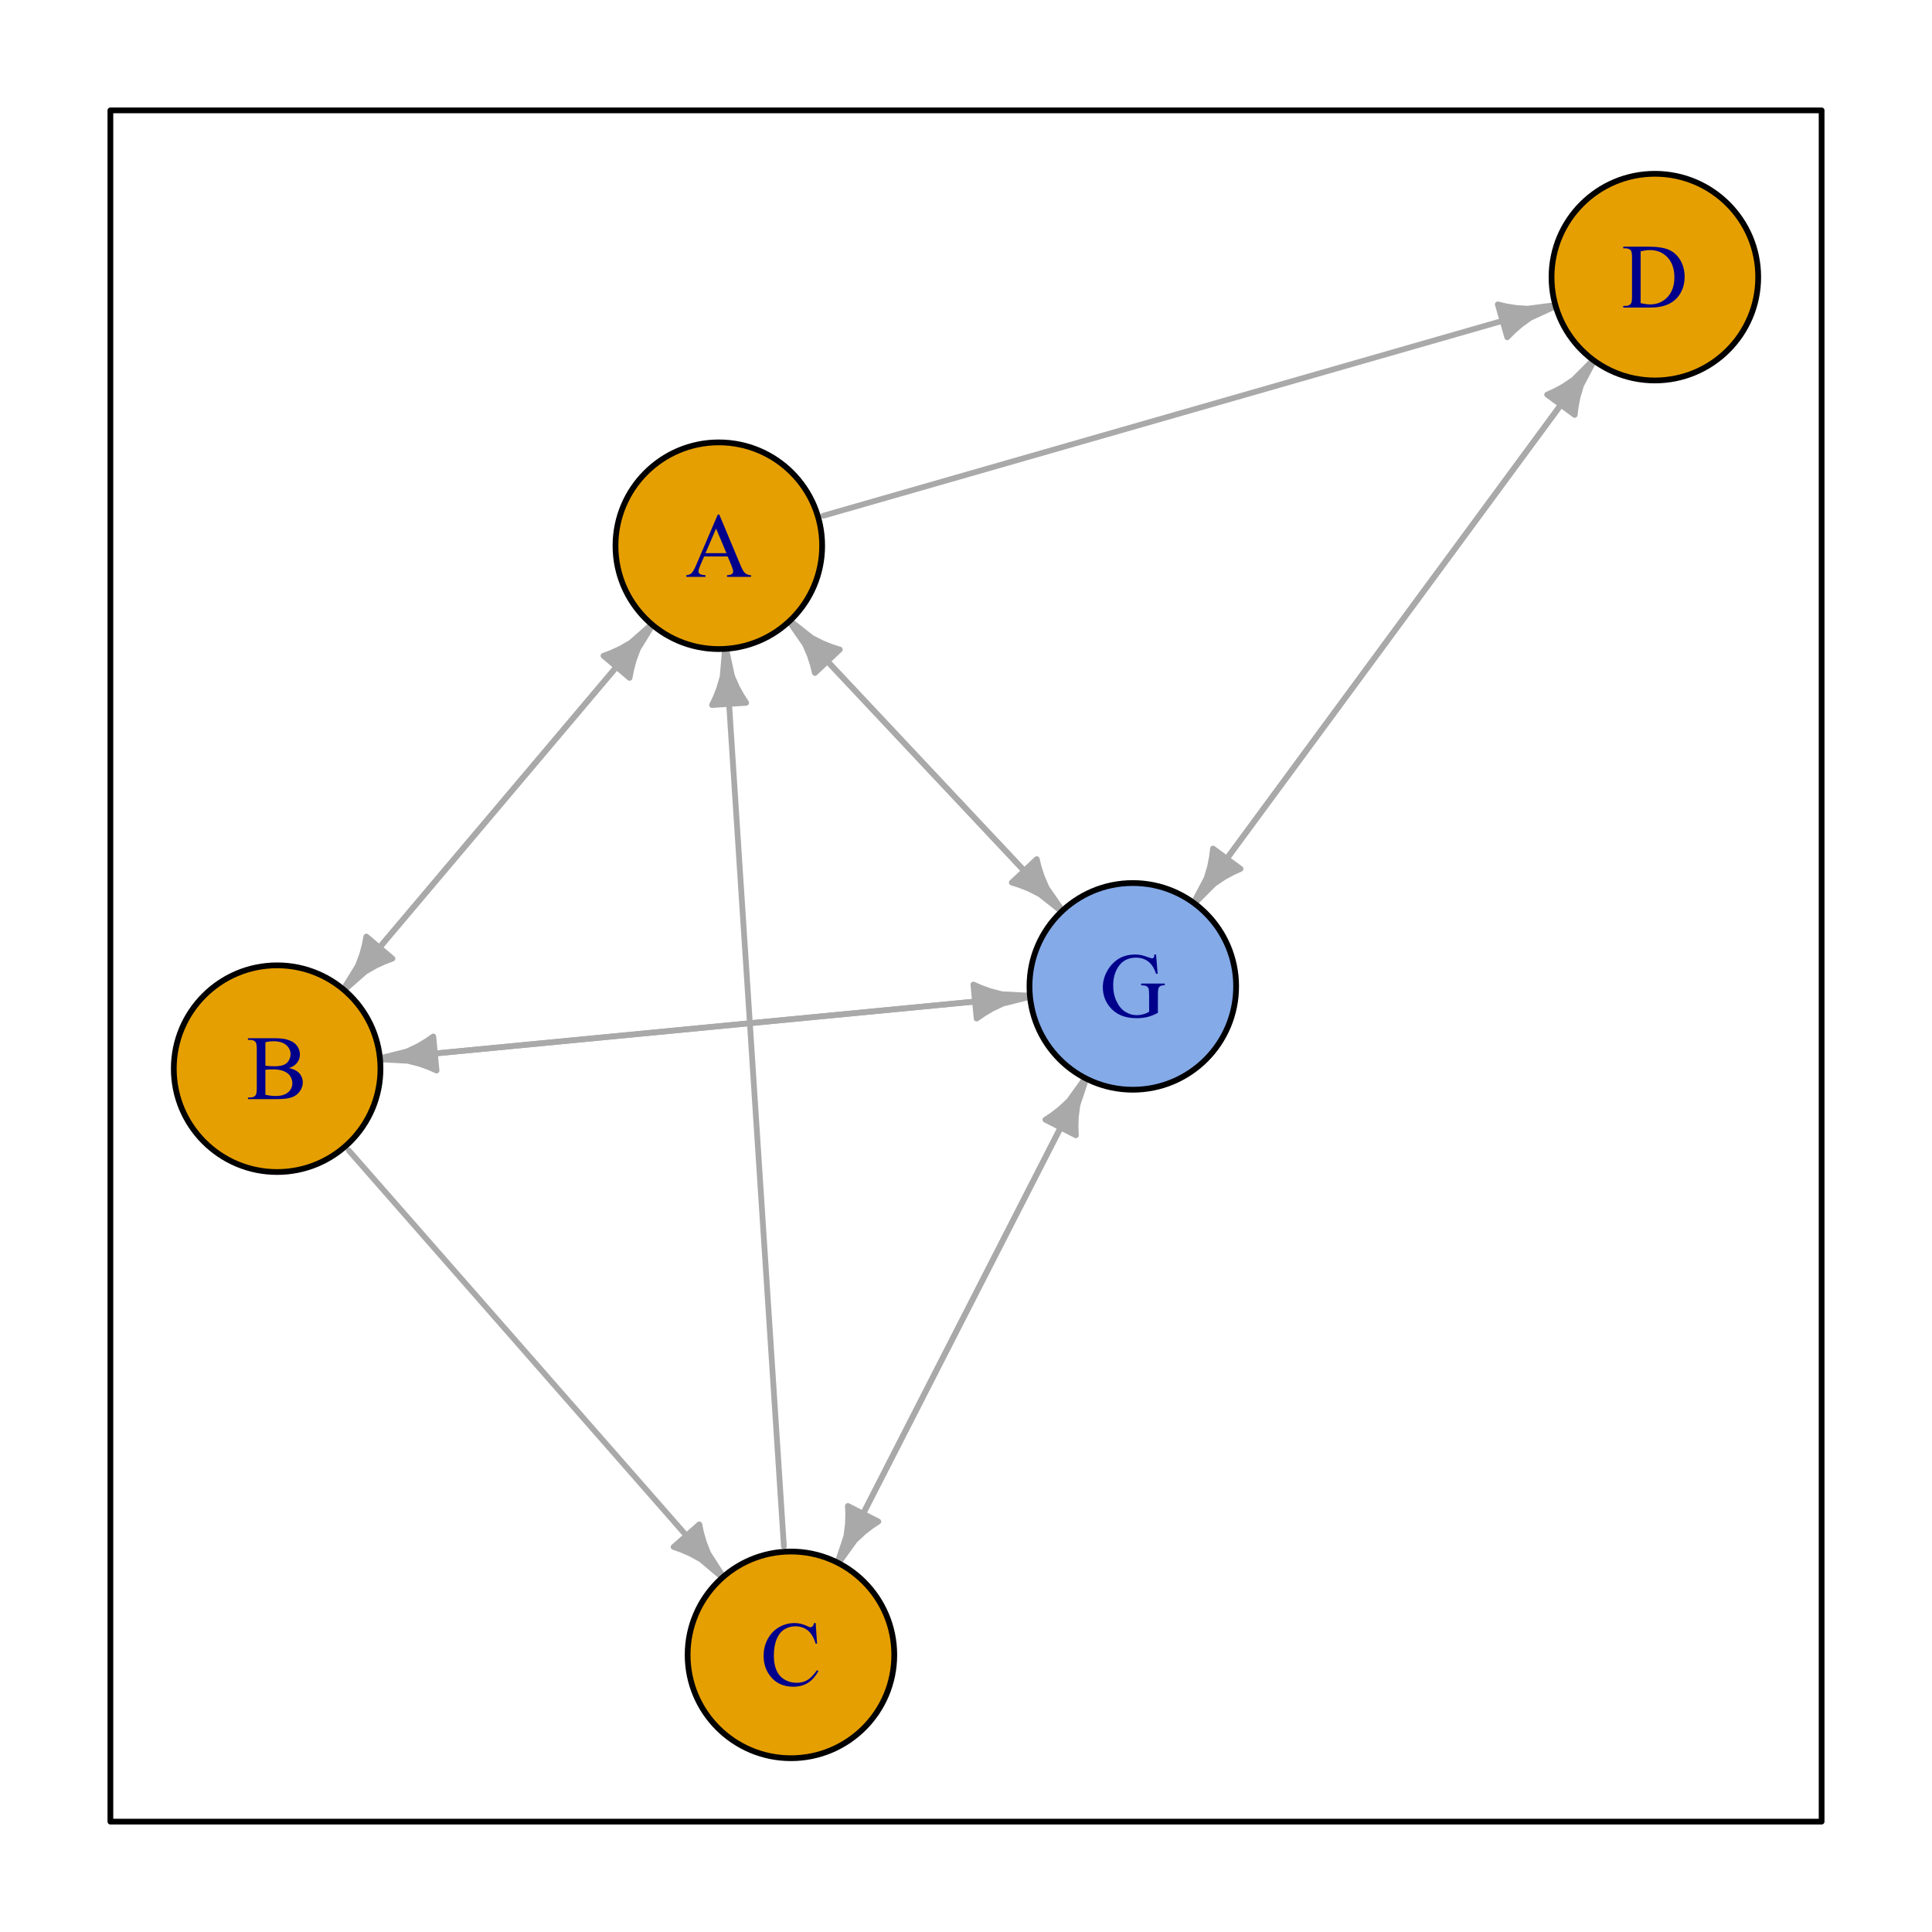
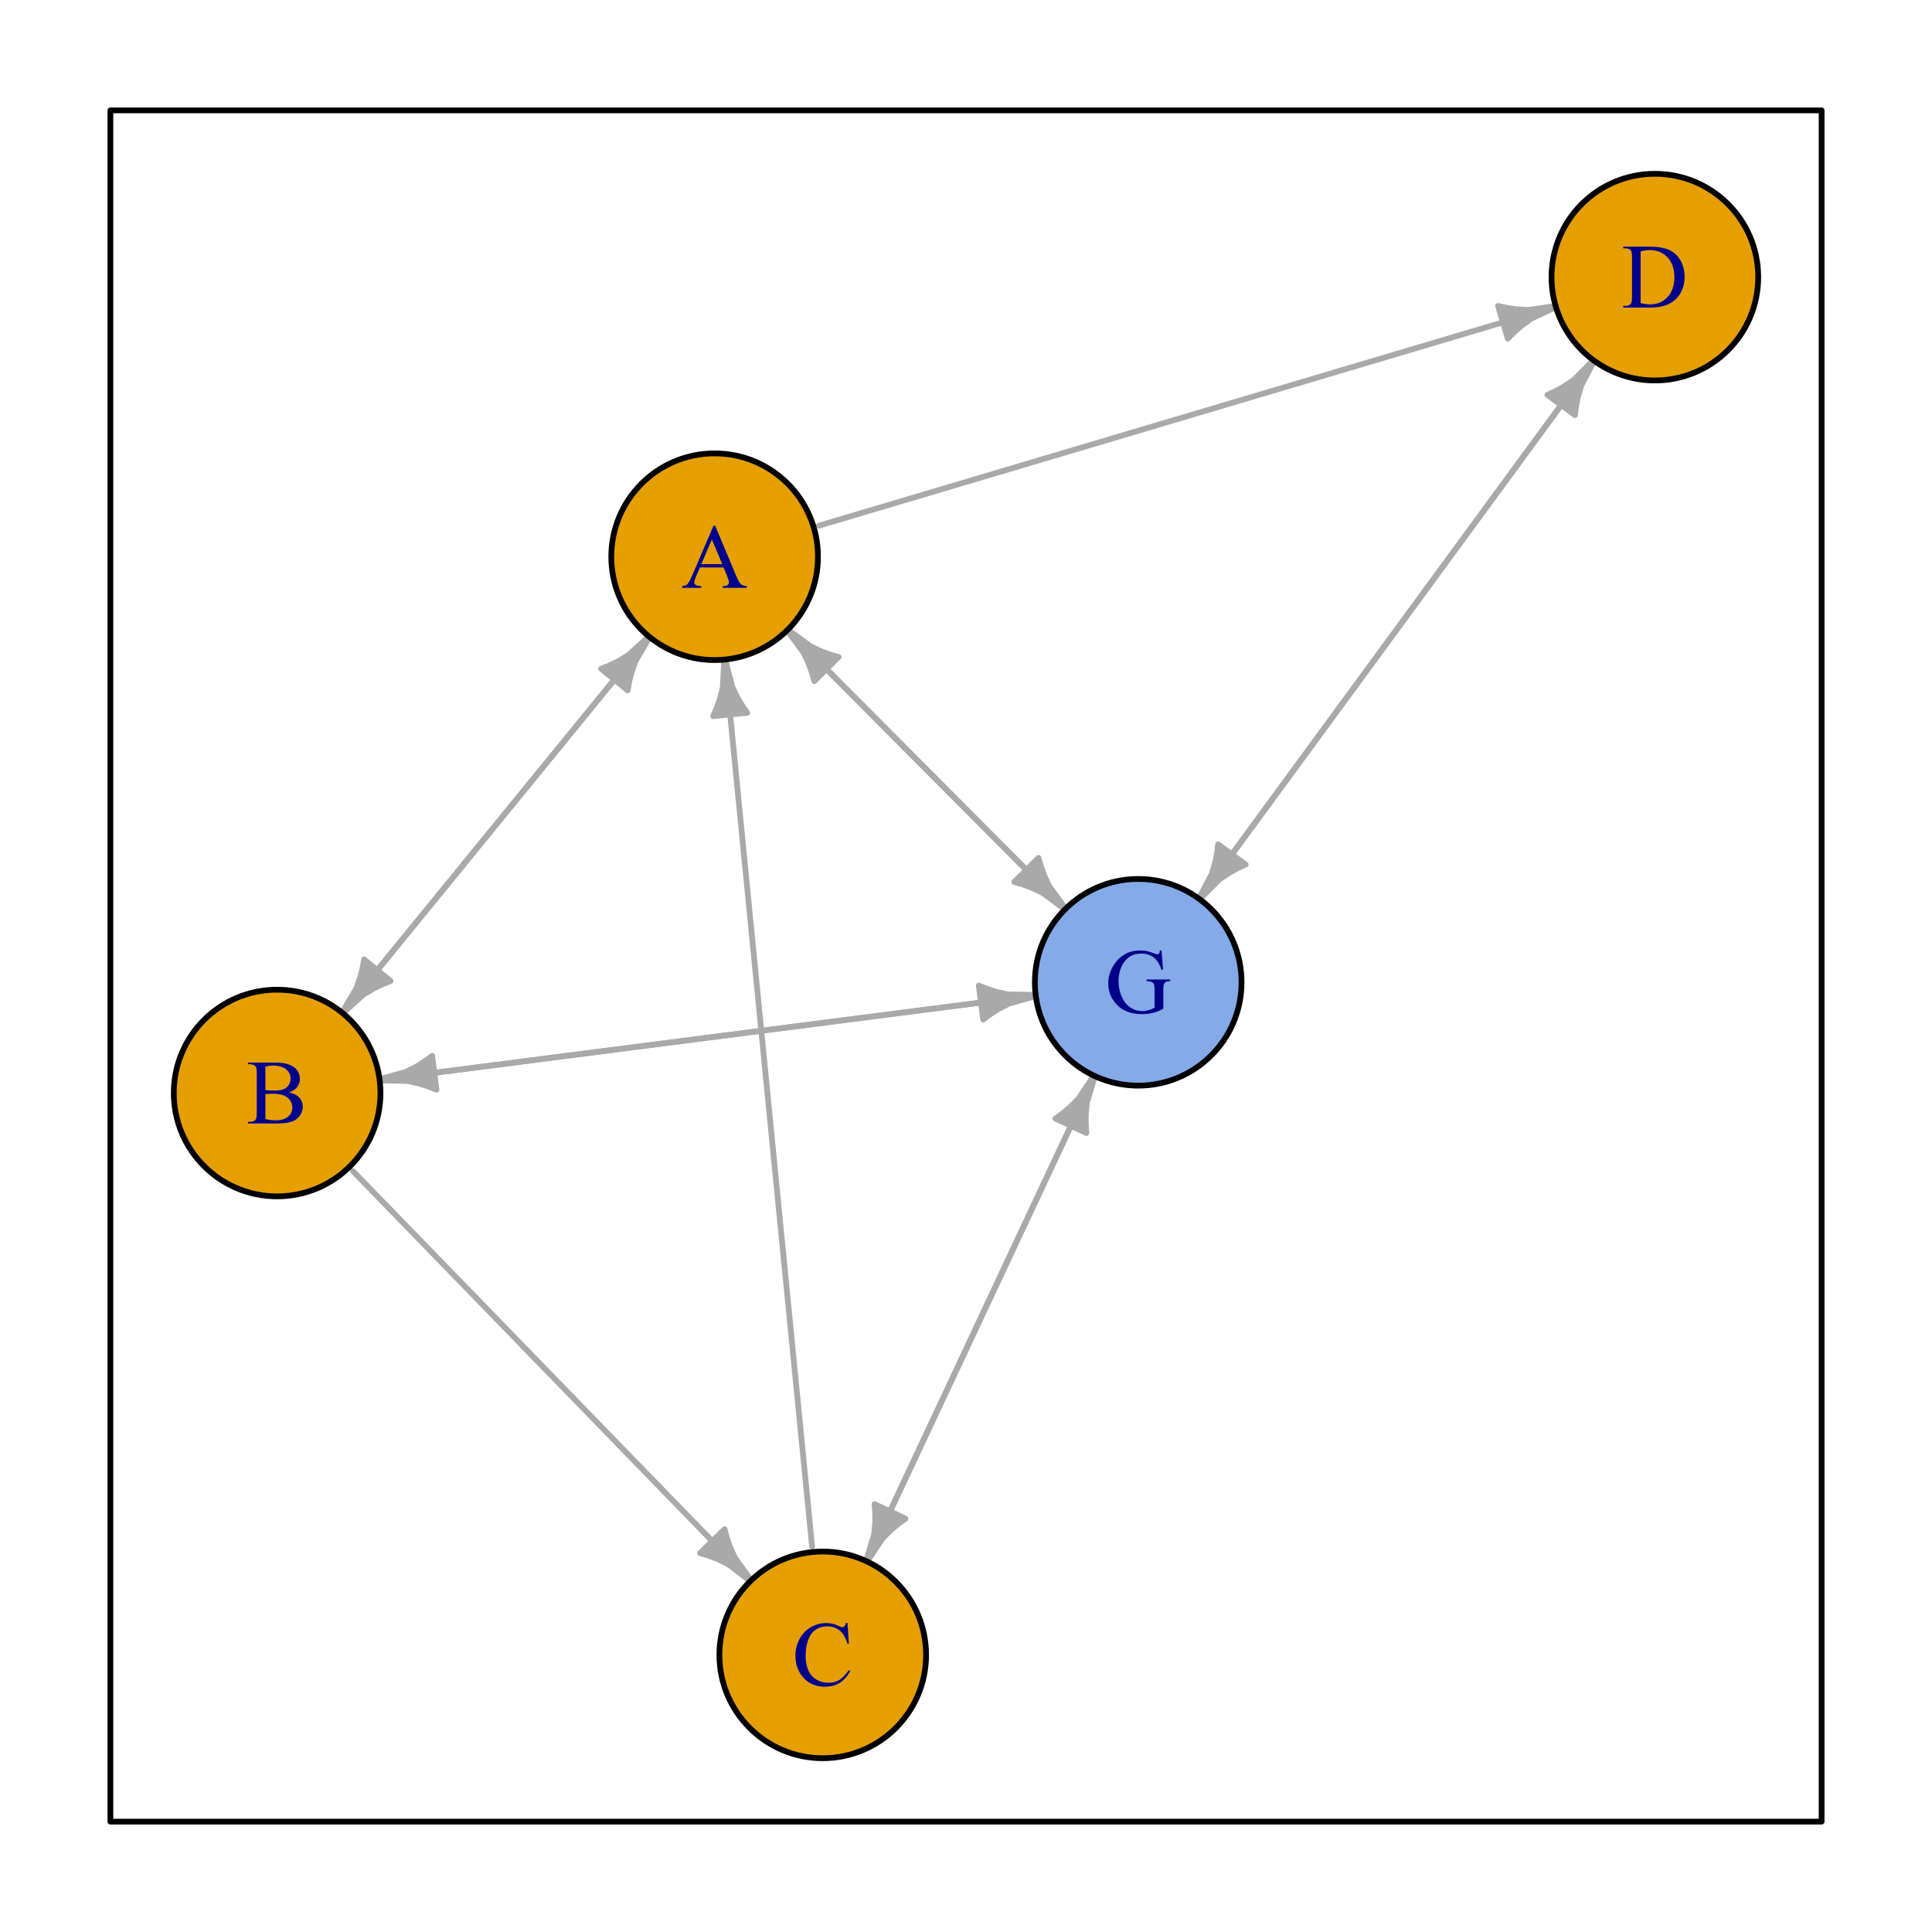
<svg xmlns="http://www.w3.org/2000/svg" xmlns:xlink="http://www.w3.org/1999/xlink" width="252pt" height="252pt" viewBox="0 0 252 252" version="1.1">
  <defs>
    <g>
      <symbol overflow="visible" id="glyph0-0">
        <path style="stroke:none;" d="M 1.664 0 L 1.664 -7.5 L 7.664 -7.5 L 7.664 0 Z M 1.852 -0.188 L 7.477 -0.188 L 7.477 -7.312 L 1.852 -7.312 Z M 1.852 -0.188 " />
      </symbol>
      <symbol overflow="visible" id="glyph0-1">
        <path style="stroke:none;" d="M 5.492 -2.66 L 2.414 -2.66 L 1.875 -1.406 C 1.742 -1.098 1.676 -0.867 1.676 -0.715 C 1.676 -0.59 1.73 -0.48 1.848 -0.395 C 1.961 -0.301 2.211 -0.242 2.594 -0.219 L 2.594 0 L 0.094 0 L 0.094 -0.219 C 0.426 -0.273 0.641 -0.352 0.738 -0.445 C 0.938 -0.633 1.156 -1.012 1.398 -1.586 L 4.195 -8.125 L 4.398 -8.125 L 7.164 -1.516 C 7.387 -0.98 7.59 -0.637 7.773 -0.48 C 7.953 -0.324 8.207 -0.234 8.531 -0.219 L 8.531 0 L 5.398 0 L 5.398 -0.219 C 5.711 -0.23 5.926 -0.285 6.035 -0.375 C 6.145 -0.461 6.199 -0.57 6.203 -0.703 C 6.199 -0.875 6.121 -1.145 5.969 -1.516 Z M 5.328 -3.094 L 3.977 -6.305 L 2.594 -3.094 Z M 5.328 -3.094 " />
      </symbol>
      <symbol overflow="visible" id="glyph0-2">
        <path style="stroke:none;" d="M 5.543 -4.055 C 6.09 -3.938 6.5 -3.75 6.781 -3.492 C 7.156 -3.133 7.348 -2.691 7.348 -2.172 C 7.348 -1.777 7.223 -1.398 6.973 -1.039 C 6.723 -0.676 6.379 -0.414 5.941 -0.25 C 5.504 -0.082 4.84 0 3.949 0 L 0.199 0 L 0.199 -0.219 L 0.5 -0.219 C 0.828 -0.215 1.066 -0.32 1.211 -0.531 C 1.301 -0.668 1.348 -0.961 1.348 -1.406 L 1.348 -6.539 C 1.348 -7.031 1.289 -7.34 1.18 -7.469 C 1.023 -7.637 0.797 -7.723 0.5 -7.727 L 0.199 -7.727 L 0.199 -7.945 L 3.633 -7.945 C 4.273 -7.945 4.785 -7.898 5.172 -7.805 C 5.758 -7.664 6.207 -7.414 6.516 -7.059 C 6.82 -6.699 6.973 -6.289 6.977 -5.824 C 6.973 -5.426 6.852 -5.066 6.613 -4.754 C 6.367 -4.434 6.012 -4.203 5.543 -4.055 Z M 2.473 -4.371 C 2.613 -4.34 2.777 -4.316 2.965 -4.309 C 3.152 -4.293 3.355 -4.289 3.578 -4.289 C 4.148 -4.289 4.578 -4.348 4.867 -4.473 C 5.152 -4.59 5.371 -4.781 5.523 -5.039 C 5.676 -5.293 5.754 -5.57 5.754 -5.871 C 5.754 -6.336 5.562 -6.73 5.184 -7.062 C 4.805 -7.387 4.254 -7.551 3.527 -7.555 C 3.137 -7.551 2.785 -7.508 2.473 -7.422 Z M 2.473 -0.574 C 2.926 -0.465 3.371 -0.41 3.812 -0.414 C 4.52 -0.41 5.059 -0.57 5.43 -0.891 C 5.801 -1.211 5.988 -1.605 5.988 -2.074 C 5.988 -2.383 5.902 -2.68 5.734 -2.965 C 5.566 -3.246 5.293 -3.469 4.914 -3.637 C 4.535 -3.797 4.066 -3.879 3.508 -3.883 C 3.266 -3.879 3.059 -3.875 2.891 -3.871 C 2.715 -3.859 2.578 -3.848 2.473 -3.832 Z M 2.473 -0.574 " />
      </symbol>
      <symbol overflow="visible" id="glyph0-3">
        <path style="stroke:none;" d="M 7.227 -8.125 L 7.406 -5.426 L 7.227 -5.426 C 6.977 -6.234 6.633 -6.816 6.188 -7.172 C 5.738 -7.523 5.199 -7.699 4.57 -7.703 C 4.043 -7.699 3.566 -7.566 3.141 -7.301 C 2.711 -7.035 2.375 -6.609 2.133 -6.023 C 1.891 -5.438 1.77 -4.707 1.77 -3.836 C 1.77 -3.113 1.883 -2.492 2.113 -1.969 C 2.344 -1.441 2.691 -1.035 3.156 -0.758 C 3.617 -0.473 4.145 -0.332 4.742 -0.336 C 5.254 -0.332 5.711 -0.441 6.105 -0.664 C 6.496 -0.883 6.93 -1.324 7.406 -1.98 L 7.586 -1.863 C 7.188 -1.156 6.723 -0.637 6.195 -0.312 C 5.66 0.016 5.031 0.176 4.301 0.18 C 2.984 0.176 1.965 -0.309 1.242 -1.281 C 0.703 -2.008 0.434 -2.863 0.434 -3.852 C 0.434 -4.641 0.609 -5.371 0.965 -6.035 C 1.32 -6.699 1.809 -7.211 2.434 -7.578 C 3.051 -7.938 3.734 -8.121 4.477 -8.125 C 5.047 -8.121 5.613 -7.98 6.176 -7.703 C 6.34 -7.617 6.457 -7.574 6.527 -7.578 C 6.633 -7.574 6.723 -7.613 6.805 -7.688 C 6.898 -7.789 6.973 -7.934 7.02 -8.125 Z M 7.227 -8.125 " />
      </symbol>
      <symbol overflow="visible" id="glyph0-4">
        <path style="stroke:none;" d="M 0.203 0 L 0.203 -0.219 L 0.504 -0.219 C 0.84 -0.215 1.078 -0.324 1.219 -0.539 C 1.305 -0.668 1.348 -0.957 1.348 -1.406 L 1.348 -6.539 C 1.348 -7.031 1.293 -7.34 1.184 -7.469 C 1.027 -7.637 0.801 -7.723 0.504 -7.727 L 0.203 -7.727 L 0.203 -7.945 L 3.438 -7.945 C 4.621 -7.945 5.523 -7.809 6.148 -7.539 C 6.766 -7.27 7.266 -6.82 7.645 -6.191 C 8.02 -5.562 8.207 -4.836 8.211 -4.016 C 8.207 -2.906 7.871 -1.984 7.203 -1.242 C 6.445 -0.414 5.297 0 3.758 0 Z M 2.473 -0.574 C 2.969 -0.465 3.383 -0.41 3.719 -0.41 C 4.621 -0.41 5.375 -0.727 5.977 -1.363 C 6.574 -2 6.871 -2.863 6.875 -3.953 C 6.871 -5.051 6.574 -5.918 5.977 -6.551 C 5.375 -7.184 4.605 -7.5 3.672 -7.5 C 3.32 -7.5 2.922 -7.441 2.473 -7.328 Z M 2.473 -0.574 " />
      </symbol>
      <symbol overflow="visible" id="glyph0-5">
        <path style="stroke:none;" d="M 7.367 -8.125 L 7.57 -5.617 L 7.367 -5.617 C 7.156 -6.238 6.891 -6.711 6.562 -7.031 C 6.086 -7.488 5.477 -7.715 4.742 -7.719 C 3.727 -7.715 2.957 -7.316 2.43 -6.516 C 1.988 -5.836 1.77 -5.031 1.77 -4.102 C 1.77 -3.344 1.914 -2.652 2.207 -2.027 C 2.5 -1.402 2.883 -0.941 3.359 -0.652 C 3.828 -0.359 4.316 -0.215 4.82 -0.219 C 5.113 -0.215 5.398 -0.254 5.672 -0.328 C 5.945 -0.398 6.207 -0.508 6.461 -0.656 L 6.461 -2.953 C 6.457 -3.352 6.426 -3.609 6.371 -3.734 C 6.309 -3.855 6.215 -3.949 6.09 -4.016 C 5.957 -4.078 5.734 -4.113 5.422 -4.113 L 5.422 -4.336 L 8.496 -4.336 L 8.496 -4.113 L 8.352 -4.113 C 8.039 -4.113 7.832 -4.012 7.723 -3.809 C 7.645 -3.664 7.605 -3.379 7.605 -2.953 L 7.605 -0.523 C 7.152 -0.273 6.707 -0.098 6.273 0.012 C 5.832 0.121 5.348 0.176 4.816 0.18 C 3.281 0.176 2.113 -0.312 1.32 -1.297 C 0.719 -2.031 0.422 -2.883 0.422 -3.852 C 0.422 -4.547 0.59 -5.219 0.926 -5.859 C 1.324 -6.617 1.871 -7.203 2.566 -7.617 C 3.145 -7.953 3.832 -8.121 4.629 -8.125 C 4.918 -8.121 5.18 -8.098 5.418 -8.055 C 5.652 -8.004 5.988 -7.902 6.422 -7.746 C 6.641 -7.664 6.785 -7.621 6.859 -7.625 C 6.934 -7.621 6.996 -7.656 7.051 -7.727 C 7.102 -7.793 7.137 -7.926 7.148 -8.125 Z M 7.367 -8.125 " />
      </symbol>
    </g>
  </defs>
-   <g id="surface36">
+   <g id="surface16">
    <rect x="0" y="0" width="252" height="252" style="fill:rgb(100%,100%,100%);fill-opacity:1;stroke:none;" />
    <path style="fill:none;stroke-width:0.75;stroke-linecap:round;stroke-linejoin:round;stroke:rgb(0%,0%,0%);stroke-opacity:1;stroke-miterlimit:10;" d="M 14.398 237.602 L 237.602 237.602 L 237.602 14.398 L 14.398 14.398 L 14.398 237.602 " />
-     <path style="fill:none;stroke-width:0.75;stroke-linecap:round;stroke-linejoin:round;stroke:rgb(66.275%,66.275%,66.275%);stroke-opacity:1;stroke-miterlimit:10;" d="M 84.598 82.027 L 44.844 129.098 " />
-     <path style="fill:none;stroke-width:0.75;stroke-linecap:round;stroke-linejoin:round;stroke:rgb(66.275%,66.275%,66.275%);stroke-opacity:1;stroke-miterlimit:10;" d="M 107.406 67.266 L 202.898 39.863 " />
-     <path style="fill:none;stroke-width:0.75;stroke-linecap:round;stroke-linejoin:round;stroke:rgb(66.275%,66.275%,66.275%);stroke-opacity:1;stroke-miterlimit:10;" d="M 103.48 81.531 L 138.527 118.832 " />
-     <path style="fill:none;stroke-width:0.75;stroke-linecap:round;stroke-linejoin:round;stroke:rgb(66.275%,66.275%,66.275%);stroke-opacity:1;stroke-miterlimit:10;" d="M 45.309 128.547 L 85.062 81.48 " />
-     <path style="fill:none;stroke-width:0.75;stroke-linecap:round;stroke-linejoin:round;stroke:rgb(66.275%,66.275%,66.275%);stroke-opacity:1;stroke-miterlimit:10;" d="M 45.504 150.07 L 94.285 205.719 " />
-     <path style="fill:none;stroke-width:0.75;stroke-linecap:round;stroke-linejoin:round;stroke:rgb(66.275%,66.275%,66.275%);stroke-opacity:1;stroke-miterlimit:10;" d="M 50.277 138.035 L 134.34 129.949 " />
-     <path style="fill:none;stroke-width:0.75;stroke-linecap:round;stroke-linejoin:round;stroke:rgb(66.275%,66.275%,66.275%);stroke-opacity:1;stroke-miterlimit:10;" d="M 102.246 201.688 L 94.633 84.633 " />
-     <path style="fill:none;stroke-width:0.75;stroke-linecap:round;stroke-linejoin:round;stroke:rgb(66.275%,66.275%,66.275%);stroke-opacity:1;stroke-miterlimit:10;" d="M 109.633 203.215 L 141.621 140.656 " />
-     <path style="fill:none;stroke-width:0.75;stroke-linecap:round;stroke-linejoin:round;stroke:rgb(66.275%,66.275%,66.275%);stroke-opacity:1;stroke-miterlimit:10;" d="M 207.438 47.578 L 155.746 117.801 " />
-     <path style="fill:none;stroke-width:0.75;stroke-linecap:round;stroke-linejoin:round;stroke:rgb(66.275%,66.275%,66.275%);stroke-opacity:1;stroke-miterlimit:10;" d="M 138.035 118.309 L 102.988 81.004 " />
-     <path style="fill:none;stroke-width:0.75;stroke-linecap:round;stroke-linejoin:round;stroke:rgb(66.275%,66.275%,66.275%);stroke-opacity:1;stroke-miterlimit:10;" d="M 133.625 130.016 L 49.562 138.102 " />
-     <path style="fill:none;stroke-width:0.75;stroke-linecap:round;stroke-linejoin:round;stroke:rgb(66.275%,66.275%,66.275%);stroke-opacity:1;stroke-miterlimit:10;" d="M 141.293 141.297 L 109.305 203.855 " />
-     <path style="fill:none;stroke-width:0.75;stroke-linecap:round;stroke-linejoin:round;stroke:rgb(66.275%,66.275%,66.275%);stroke-opacity:1;stroke-miterlimit:10;" d="M 156.176 117.223 L 207.863 47 " />
-     <path style="fill-rule:nonzero;fill:rgb(66.275%,66.275%,66.275%);fill-opacity:1;stroke-width:0.75;stroke-linecap:round;stroke-linejoin:round;stroke:rgb(66.275%,66.275%,66.275%);stroke-opacity:1;stroke-miterlimit:10;" d="M 47.781 122.156 L 47.574 123.242 L 47.246 124.465 L 46.699 125.949 L 44.785 129.051 L 44.898 129.145 L 47.633 126.742 L 49.008 125.949 L 50.156 125.426 L 51.191 125.035 Z M 47.781 122.156 " />
-     <path style="fill-rule:nonzero;fill:rgb(66.275%,66.275%,66.275%);fill-opacity:1;stroke-width:0.75;stroke-linecap:round;stroke-linejoin:round;stroke:rgb(66.275%,66.275%,66.275%);stroke-opacity:1;stroke-miterlimit:10;" d="M 196.594 43.992 L 197.371 43.207 L 198.324 42.375 L 199.609 41.445 L 202.918 39.934 L 202.879 39.793 L 199.27 40.266 L 197.688 40.16 L 196.441 39.957 L 195.363 39.703 Z M 196.594 43.992 " />
-     <path style="fill-rule:nonzero;fill:rgb(66.275%,66.275%,66.275%);fill-opacity:1;stroke-width:0.75;stroke-linecap:round;stroke-linejoin:round;stroke:rgb(66.275%,66.275%,66.275%);stroke-opacity:1;stroke-miterlimit:10;" d="M 131.973 115.113 L 133.027 115.449 L 134.203 115.914 L 135.617 116.629 L 138.477 118.883 L 138.582 118.785 L 136.512 115.793 L 135.883 114.336 L 135.492 113.133 L 135.227 112.059 Z M 131.973 115.113 " />
-     <path style="fill-rule:nonzero;fill:rgb(66.275%,66.275%,66.275%);fill-opacity:1;stroke-width:0.75;stroke-linecap:round;stroke-linejoin:round;stroke:rgb(66.275%,66.275%,66.275%);stroke-opacity:1;stroke-miterlimit:10;" d="M 82.121 88.418 L 82.332 87.336 L 82.656 86.113 L 83.207 84.625 L 85.117 81.527 L 85.008 81.434 L 82.27 83.836 L 80.895 84.625 L 79.746 85.152 L 78.711 85.539 Z M 82.121 88.418 " />
-     <path style="fill-rule:nonzero;fill:rgb(66.275%,66.275%,66.275%);fill-opacity:1;stroke-width:0.75;stroke-linecap:round;stroke-linejoin:round;stroke:rgb(66.275%,66.275%,66.275%);stroke-opacity:1;stroke-miterlimit:10;" d="M 87.859 201.777 L 88.902 202.145 L 90.062 202.648 L 91.449 203.414 L 94.23 205.766 L 94.336 205.672 L 92.371 202.609 L 91.793 201.133 L 91.445 199.914 L 91.215 198.832 Z M 87.859 201.777 " />
-     <path style="fill-rule:nonzero;fill:rgb(66.275%,66.275%,66.275%);fill-opacity:1;stroke-width:0.75;stroke-linecap:round;stroke-linejoin:round;stroke:rgb(66.275%,66.275%,66.275%);stroke-opacity:1;stroke-miterlimit:10;" d="M 127.387 132.859 L 128.297 132.23 L 129.383 131.582 L 130.816 130.902 L 134.348 130.02 L 134.336 129.875 L 130.699 129.684 L 129.164 129.289 L 127.973 128.859 L 126.961 128.414 Z M 127.387 132.859 " />
-     <path style="fill-rule:nonzero;fill:rgb(66.275%,66.275%,66.275%);fill-opacity:1;stroke-width:0.75;stroke-linecap:round;stroke-linejoin:round;stroke:rgb(66.275%,66.275%,66.275%);stroke-opacity:1;stroke-miterlimit:10;" d="M 97.328 91.672 L 96.727 90.746 L 96.113 89.637 L 95.477 88.184 L 94.707 84.629 L 94.562 84.637 L 94.258 88.266 L 93.812 89.789 L 93.352 90.965 L 92.875 91.961 Z M 97.328 91.672 " />
-     <path style="fill-rule:nonzero;fill:rgb(66.275%,66.275%,66.275%);fill-opacity:1;stroke-width:0.75;stroke-linecap:round;stroke-linejoin:round;stroke:rgb(66.275%,66.275%,66.275%);stroke-opacity:1;stroke-miterlimit:10;" d="M 140.332 148.082 L 140.289 146.98 L 140.328 145.715 L 140.527 144.141 L 141.684 140.691 L 141.559 140.625 L 139.438 143.582 L 138.277 144.664 L 137.277 145.438 L 136.355 146.051 Z M 140.332 148.082 " />
-     <path style="fill-rule:nonzero;fill:rgb(66.275%,66.275%,66.275%);fill-opacity:1;stroke-width:0.75;stroke-linecap:round;stroke-linejoin:round;stroke:rgb(66.275%,66.275%,66.275%);stroke-opacity:1;stroke-miterlimit:10;" d="M 158.219 110.68 L 158.082 111.777 L 157.84 113.02 L 157.391 114.539 L 155.691 117.758 L 155.805 117.844 L 158.375 115.266 L 159.695 114.387 L 160.809 113.785 L 161.812 113.328 Z M 158.219 110.68 " />
-     <path style="fill-rule:nonzero;fill:rgb(66.275%,66.275%,66.275%);fill-opacity:1;stroke-width:0.75;stroke-linecap:round;stroke-linejoin:round;stroke:rgb(66.275%,66.275%,66.275%);stroke-opacity:1;stroke-miterlimit:10;" d="M 109.543 84.723 L 108.492 84.391 L 107.312 83.926 L 105.898 83.211 L 103.039 80.957 L 102.934 81.055 L 105.008 84.047 L 105.633 85.504 L 106.023 86.707 L 106.293 87.781 Z M 109.543 84.723 " />
-     <path style="fill-rule:nonzero;fill:rgb(66.275%,66.275%,66.275%);fill-opacity:1;stroke-width:0.75;stroke-linecap:round;stroke-linejoin:round;stroke:rgb(66.275%,66.275%,66.275%);stroke-opacity:1;stroke-miterlimit:10;" d="M 56.516 135.191 L 55.605 135.82 L 54.52 136.469 L 53.086 137.148 L 49.555 138.031 L 49.566 138.176 L 53.203 138.367 L 54.738 138.762 L 55.93 139.191 L 56.941 139.637 Z M 56.516 135.191 " />
-     <path style="fill-rule:nonzero;fill:rgb(66.275%,66.275%,66.275%);fill-opacity:1;stroke-width:0.75;stroke-linecap:round;stroke-linejoin:round;stroke:rgb(66.275%,66.275%,66.275%);stroke-opacity:1;stroke-miterlimit:10;" d="M 110.594 196.43 L 110.637 197.531 L 110.598 198.797 L 110.398 200.371 L 109.242 203.82 L 109.367 203.887 L 111.488 200.93 L 112.648 199.848 L 113.648 199.074 L 114.57 198.461 Z M 110.594 196.43 " />
-     <path style="fill-rule:nonzero;fill:rgb(66.275%,66.275%,66.275%);fill-opacity:1;stroke-width:0.75;stroke-linecap:round;stroke-linejoin:round;stroke:rgb(66.275%,66.275%,66.275%);stroke-opacity:1;stroke-miterlimit:10;" d="M 205.395 54.121 L 205.531 53.023 L 205.773 51.781 L 206.223 50.262 L 207.922 47.043 L 207.809 46.957 L 205.238 49.535 L 203.918 50.418 L 202.805 51.02 L 201.801 51.477 Z M 205.395 54.121 " />
-     <path style="fill-rule:nonzero;fill:rgb(90.196%,62.353%,0%);fill-opacity:1;stroke-width:0.75;stroke-linecap:round;stroke-linejoin:round;stroke:rgb(0%,0%,0%);stroke-opacity:1;stroke-miterlimit:10;" d="M 107.238 71.184 C 107.238 78.625 101.203 84.66 93.758 84.66 C 86.316 84.66 80.281 78.625 80.281 71.184 C 80.281 63.738 86.316 57.703 93.758 57.703 C 101.203 57.703 107.238 63.738 107.238 71.184 " />
-     <path style="fill-rule:nonzero;fill:rgb(90.196%,62.353%,0%);fill-opacity:1;stroke-width:0.75;stroke-linecap:round;stroke-linejoin:round;stroke:rgb(0%,0%,0%);stroke-opacity:1;stroke-miterlimit:10;" d="M 49.625 139.395 C 49.625 146.836 43.59 152.871 36.145 152.871 C 28.699 152.871 22.668 146.836 22.668 139.395 C 22.668 131.949 28.699 125.914 36.145 125.914 C 43.59 125.914 49.625 131.949 49.625 139.395 " />
-     <path style="fill-rule:nonzero;fill:rgb(90.196%,62.353%,0%);fill-opacity:1;stroke-width:0.75;stroke-linecap:round;stroke-linejoin:round;stroke:rgb(0%,0%,0%);stroke-opacity:1;stroke-miterlimit:10;" d="M 116.645 215.855 C 116.645 223.301 110.613 229.332 103.168 229.332 C 95.723 229.332 89.691 223.301 89.691 215.855 C 89.691 208.41 95.723 202.375 103.168 202.375 C 110.613 202.375 116.645 208.41 116.645 215.855 " />
+     <path style="fill:none;stroke-width:0.75;stroke-linecap:round;stroke-linejoin:round;stroke:rgb(66.275%,66.275%,66.275%);stroke-opacity:1;stroke-miterlimit:10;" d="M 84.238 83.617 L 44.664 132.125 " />
+     <path style="fill:none;stroke-width:0.75;stroke-linecap:round;stroke-linejoin:round;stroke:rgb(66.275%,66.275%,66.275%);stroke-opacity:1;stroke-miterlimit:10;" d="M 106.82 68.566 L 202.938 39.988 " />
+     <path style="fill:none;stroke-width:0.75;stroke-linecap:round;stroke-linejoin:round;stroke:rgb(66.275%,66.275%,66.275%);stroke-opacity:1;stroke-miterlimit:10;" d="M 103.227 82.676 L 138.957 118.574 " />
+     <path style="fill:none;stroke-width:0.75;stroke-linecap:round;stroke-linejoin:round;stroke:rgb(66.275%,66.275%,66.275%);stroke-opacity:1;stroke-miterlimit:10;" d="M 45.121 131.566 L 84.691 83.059 " />
+     <path style="fill:none;stroke-width:0.75;stroke-linecap:round;stroke-linejoin:round;stroke:rgb(66.275%,66.275%,66.275%);stroke-opacity:1;stroke-miterlimit:10;" d="M 46.035 152.754 L 97.926 206.188 " />
+     <path style="fill:none;stroke-width:0.75;stroke-linecap:round;stroke-linejoin:round;stroke:rgb(66.275%,66.275%,66.275%);stroke-opacity:1;stroke-miterlimit:10;" d="M 50.227 140.758 L 135.098 129.844 " />
+     <path style="fill:none;stroke-width:0.75;stroke-linecap:round;stroke-linejoin:round;stroke:rgb(66.275%,66.275%,66.275%);stroke-opacity:1;stroke-miterlimit:10;" d="M 105.926 201.727 L 94.531 86.027 " />
+     <path style="fill:none;stroke-width:0.75;stroke-linecap:round;stroke-linejoin:round;stroke:rgb(66.275%,66.275%,66.275%);stroke-opacity:1;stroke-miterlimit:10;" d="M 113.344 203 L 142.742 140.328 " />
+     <path style="fill:none;stroke-width:0.75;stroke-linecap:round;stroke-linejoin:round;stroke:rgb(66.275%,66.275%,66.275%);stroke-opacity:1;stroke-miterlimit:10;" d="M 207.465 47.598 L 156.43 117.254 " />
+     <path style="fill:none;stroke-width:0.75;stroke-linecap:round;stroke-linejoin:round;stroke:rgb(66.275%,66.275%,66.275%);stroke-opacity:1;stroke-miterlimit:10;" d="M 138.449 118.062 L 102.719 82.168 " />
+     <path style="fill:none;stroke-width:0.75;stroke-linecap:round;stroke-linejoin:round;stroke:rgb(66.275%,66.275%,66.275%);stroke-opacity:1;stroke-miterlimit:10;" d="M 134.383 129.938 L 49.512 140.852 " />
+     <path style="fill:none;stroke-width:0.75;stroke-linecap:round;stroke-linejoin:round;stroke:rgb(66.275%,66.275%,66.275%);stroke-opacity:1;stroke-miterlimit:10;" d="M 142.434 140.98 L 113.039 203.652 " />
+     <path style="fill:none;stroke-width:0.75;stroke-linecap:round;stroke-linejoin:round;stroke:rgb(66.275%,66.275%,66.275%);stroke-opacity:1;stroke-miterlimit:10;" d="M 156.855 116.672 L 207.891 47.016 " />
+     <path style="fill-rule:nonzero;fill:rgb(66.275%,66.275%,66.275%);fill-opacity:1;stroke-width:0.75;stroke-linecap:round;stroke-linejoin:round;stroke:rgb(66.275%,66.275%,66.275%);stroke-opacity:1;stroke-miterlimit:10;" d="M 47.488 125.137 L 47.297 126.223 L 46.992 127.453 L 46.465 128.949 L 44.609 132.078 L 44.719 132.172 L 47.414 129.723 L 48.777 128.91 L 49.918 128.363 L 50.945 127.957 Z M 47.488 125.137 " />
+     <path style="fill-rule:nonzero;fill:rgb(66.275%,66.275%,66.275%);fill-opacity:1;stroke-width:0.75;stroke-linecap:round;stroke-linejoin:round;stroke:rgb(66.275%,66.275%,66.275%);stroke-opacity:1;stroke-miterlimit:10;" d="M 196.672 44.18 L 197.441 43.387 L 198.383 42.543 L 199.66 41.598 L 202.957 40.055 L 202.914 39.918 L 199.312 40.426 L 197.727 40.332 L 196.477 40.141 L 195.398 39.898 Z M 196.672 44.18 " />
+     <path style="fill-rule:nonzero;fill:rgb(66.275%,66.275%,66.275%);fill-opacity:1;stroke-width:0.75;stroke-linecap:round;stroke-linejoin:round;stroke:rgb(66.275%,66.275%,66.275%);stroke-opacity:1;stroke-miterlimit:10;" d="M 132.293 115.043 L 133.359 115.348 L 134.547 115.777 L 135.98 116.453 L 138.906 118.625 L 139.008 118.523 L 136.852 115.59 L 136.18 114.152 L 135.758 112.961 L 135.457 111.895 Z M 132.293 115.043 " />
+     <path style="fill-rule:nonzero;fill:rgb(66.275%,66.275%,66.275%);fill-opacity:1;stroke-width:0.75;stroke-linecap:round;stroke-linejoin:round;stroke:rgb(66.275%,66.275%,66.275%);stroke-opacity:1;stroke-miterlimit:10;" d="M 81.871 90.047 L 82.062 88.961 L 82.367 87.73 L 82.891 86.234 L 84.746 83.105 L 84.637 83.012 L 81.941 85.461 L 80.582 86.273 L 79.438 86.82 L 78.41 87.227 Z M 81.871 90.047 " />
+     <path style="fill-rule:nonzero;fill:rgb(66.275%,66.275%,66.275%);fill-opacity:1;stroke-width:0.75;stroke-linecap:round;stroke-linejoin:round;stroke:rgb(66.275%,66.275%,66.275%);stroke-opacity:1;stroke-miterlimit:10;" d="M 91.309 202.574 L 92.367 202.891 L 93.551 203.336 L 94.977 204.031 L 97.875 206.234 L 97.977 206.137 L 95.855 203.176 L 95.203 201.73 L 94.797 200.535 L 94.512 199.465 Z M 91.309 202.574 " />
+     <path style="fill-rule:nonzero;fill:rgb(66.275%,66.275%,66.275%);fill-opacity:1;stroke-width:0.75;stroke-linecap:round;stroke-linejoin:round;stroke:rgb(66.275%,66.275%,66.275%);stroke-opacity:1;stroke-miterlimit:10;" d="M 128.238 132.977 L 129.129 132.316 L 130.191 131.637 L 131.602 130.91 L 135.105 129.918 L 135.086 129.773 L 131.445 129.695 L 129.898 129.352 L 128.695 128.961 L 127.668 128.551 Z M 128.238 132.977 " />
+     <path style="fill-rule:nonzero;fill:rgb(66.275%,66.275%,66.275%);fill-opacity:1;stroke-width:0.75;stroke-linecap:round;stroke-linejoin:round;stroke:rgb(66.275%,66.275%,66.275%);stroke-opacity:1;stroke-miterlimit:10;" d="M 97.461 92.973 L 96.828 92.066 L 96.18 90.98 L 95.496 89.551 L 94.605 86.02 L 94.461 86.035 L 94.277 89.672 L 93.887 91.207 L 93.461 92.398 L 93.016 93.41 Z M 97.461 92.973 " />
+     <path style="fill-rule:nonzero;fill:rgb(66.275%,66.275%,66.275%);fill-opacity:1;stroke-width:0.75;stroke-linecap:round;stroke-linejoin:round;stroke:rgb(66.275%,66.275%,66.275%);stroke-opacity:1;stroke-miterlimit:10;" d="M 141.703 147.793 L 141.625 146.691 L 141.621 145.426 L 141.766 143.848 L 142.805 140.359 L 142.676 140.297 L 140.656 143.328 L 139.535 144.449 L 138.562 145.254 L 137.664 145.898 Z M 141.703 147.793 " />
+     <path style="fill-rule:nonzero;fill:rgb(66.275%,66.275%,66.275%);fill-opacity:1;stroke-width:0.75;stroke-linecap:round;stroke-linejoin:round;stroke:rgb(66.275%,66.275%,66.275%);stroke-opacity:1;stroke-miterlimit:10;" d="M 158.883 110.125 L 158.75 111.223 L 158.508 112.465 L 158.062 113.988 L 156.371 117.211 L 156.488 117.297 L 159.051 114.711 L 160.367 113.828 L 161.48 113.223 L 162.484 112.766 Z M 158.883 110.125 " />
+     <path style="fill-rule:nonzero;fill:rgb(66.275%,66.275%,66.275%);fill-opacity:1;stroke-width:0.75;stroke-linecap:round;stroke-linejoin:round;stroke:rgb(66.275%,66.275%,66.275%);stroke-opacity:1;stroke-miterlimit:10;" d="M 109.383 85.695 L 108.316 85.395 L 107.129 84.961 L 105.695 84.285 L 102.77 82.117 L 102.668 82.219 L 104.824 85.148 L 105.496 86.59 L 105.918 87.781 L 106.219 88.844 Z M 109.383 85.695 " />
+     <path style="fill-rule:nonzero;fill:rgb(66.275%,66.275%,66.275%);fill-opacity:1;stroke-width:0.75;stroke-linecap:round;stroke-linejoin:round;stroke:rgb(66.275%,66.275%,66.275%);stroke-opacity:1;stroke-miterlimit:10;" d="M 56.371 137.719 L 55.48 138.375 L 54.414 139.059 L 53.004 139.785 L 49.504 140.777 L 49.523 140.922 L 53.16 140.996 L 54.711 141.344 L 55.914 141.734 L 56.938 142.145 Z M 56.371 137.719 " />
+     <path style="fill-rule:nonzero;fill:rgb(66.275%,66.275%,66.275%);fill-opacity:1;stroke-width:0.75;stroke-linecap:round;stroke-linejoin:round;stroke:rgb(66.275%,66.275%,66.275%);stroke-opacity:1;stroke-miterlimit:10;" d="M 114.074 196.188 L 114.156 197.289 L 114.156 198.555 L 114.012 200.133 L 112.973 203.621 L 113.105 203.684 L 115.121 200.652 L 116.242 199.531 L 117.219 198.727 L 118.117 198.082 Z M 114.074 196.188 " />
+     <path style="fill-rule:nonzero;fill:rgb(66.275%,66.275%,66.275%);fill-opacity:1;stroke-width:0.75;stroke-linecap:round;stroke-linejoin:round;stroke:rgb(66.275%,66.275%,66.275%);stroke-opacity:1;stroke-miterlimit:10;" d="M 205.434 54.145 L 205.57 53.047 L 205.809 51.805 L 206.254 50.281 L 207.949 47.059 L 207.832 46.977 L 205.27 49.559 L 203.949 50.441 L 202.84 51.047 L 201.832 51.508 Z M 205.434 54.145 " />
+     <path style="fill-rule:nonzero;fill:rgb(90.196%,62.353%,0%);fill-opacity:1;stroke-width:0.75;stroke-linecap:round;stroke-linejoin:round;stroke:rgb(0%,0%,0%);stroke-opacity:1;stroke-miterlimit:10;" d="M 106.691 72.613 C 106.691 80.059 100.656 86.094 93.211 86.094 C 85.77 86.094 79.734 80.059 79.734 72.613 C 79.734 65.172 85.77 59.137 93.211 59.137 C 100.656 59.137 106.691 65.172 106.691 72.613 " />
+     <path style="fill-rule:nonzero;fill:rgb(90.196%,62.353%,0%);fill-opacity:1;stroke-width:0.75;stroke-linecap:round;stroke-linejoin:round;stroke:rgb(0%,0%,0%);stroke-opacity:1;stroke-miterlimit:10;" d="M 49.625 142.57 C 49.625 150.012 43.59 156.047 36.145 156.047 C 28.699 156.047 22.668 150.012 22.668 142.57 C 22.668 135.125 28.699 129.09 36.145 129.09 C 43.59 129.09 49.625 135.125 49.625 142.57 " />
+     <path style="fill-rule:nonzero;fill:rgb(90.196%,62.353%,0%);fill-opacity:1;stroke-width:0.75;stroke-linecap:round;stroke-linejoin:round;stroke:rgb(0%,0%,0%);stroke-opacity:1;stroke-miterlimit:10;" d="M 120.793 215.855 C 120.793 223.301 114.758 229.332 107.316 229.332 C 99.871 229.332 93.836 223.301 93.836 215.855 C 93.836 208.41 99.871 202.375 107.316 202.375 C 114.758 202.375 120.793 208.41 120.793 215.855 " />
    <path style="fill-rule:nonzero;fill:rgb(90.196%,62.353%,0%);fill-opacity:1;stroke-width:0.75;stroke-linecap:round;stroke-linejoin:round;stroke:rgb(0%,0%,0%);stroke-opacity:1;stroke-miterlimit:10;" d="M 229.332 36.145 C 229.332 43.59 223.301 49.625 215.855 49.625 C 208.41 49.625 202.375 43.59 202.375 36.145 C 202.375 28.699 208.41 22.668 215.855 22.668 C 223.301 22.668 229.332 28.699 229.332 36.145 " />
-     <path style="fill-rule:nonzero;fill:rgb(51.765%,66.667%,90.98%);fill-opacity:1;stroke-width:0.75;stroke-linecap:round;stroke-linejoin:round;stroke:rgb(0%,0%,0%);stroke-opacity:1;stroke-miterlimit:10;" d="M 161.234 128.656 C 161.234 136.102 155.203 142.137 147.758 142.137 C 140.312 142.137 134.281 136.102 134.281 128.656 C 134.281 121.215 140.312 115.18 147.758 115.18 C 155.203 115.18 161.234 121.215 161.234 128.656 " />
+     <path style="fill-rule:nonzero;fill:rgb(51.765%,66.667%,90.98%);fill-opacity:1;stroke-width:0.75;stroke-linecap:round;stroke-linejoin:round;stroke:rgb(0%,0%,0%);stroke-opacity:1;stroke-miterlimit:10;" d="M 161.941 128.125 C 161.941 135.57 155.906 141.605 148.465 141.605 C 141.02 141.605 134.984 135.57 134.984 128.125 C 134.984 120.684 141.02 114.648 148.465 114.648 C 155.906 114.648 161.941 120.684 161.941 128.125 " />
    <g style="fill:rgb(0%,0%,54.51%);fill-opacity:1;">
-       <use xlink:href="#glyph0-1" x="89.426" y="75.246" />
+       <use xlink:href="#glyph0-1" x="88.879" y="76.676" />
    </g>
    <g style="fill:rgb(0%,0%,54.51%);fill-opacity:1;">
-       <use xlink:href="#glyph0-2" x="32.145" y="143.367" />
+       <use xlink:href="#glyph0-2" x="32.145" y="146.543" />
    </g>
    <g style="fill:rgb(0%,0%,54.51%);fill-opacity:1;">
-       <use xlink:href="#glyph0-3" x="99.168" y="219.828" />
+       <use xlink:href="#glyph0-3" x="103.316" y="219.828" />
    </g>
    <g style="fill:rgb(0%,0%,54.51%);fill-opacity:1;">
      <use xlink:href="#glyph0-4" x="211.523" y="40.117" />
    </g>
    <g style="fill:rgb(0%,0%,54.51%);fill-opacity:1;">
-       <use xlink:href="#glyph0-5" x="143.426" y="132.629" />
+       <use xlink:href="#glyph0-5" x="144.133" y="132.098" />
    </g>
  </g>
</svg>
